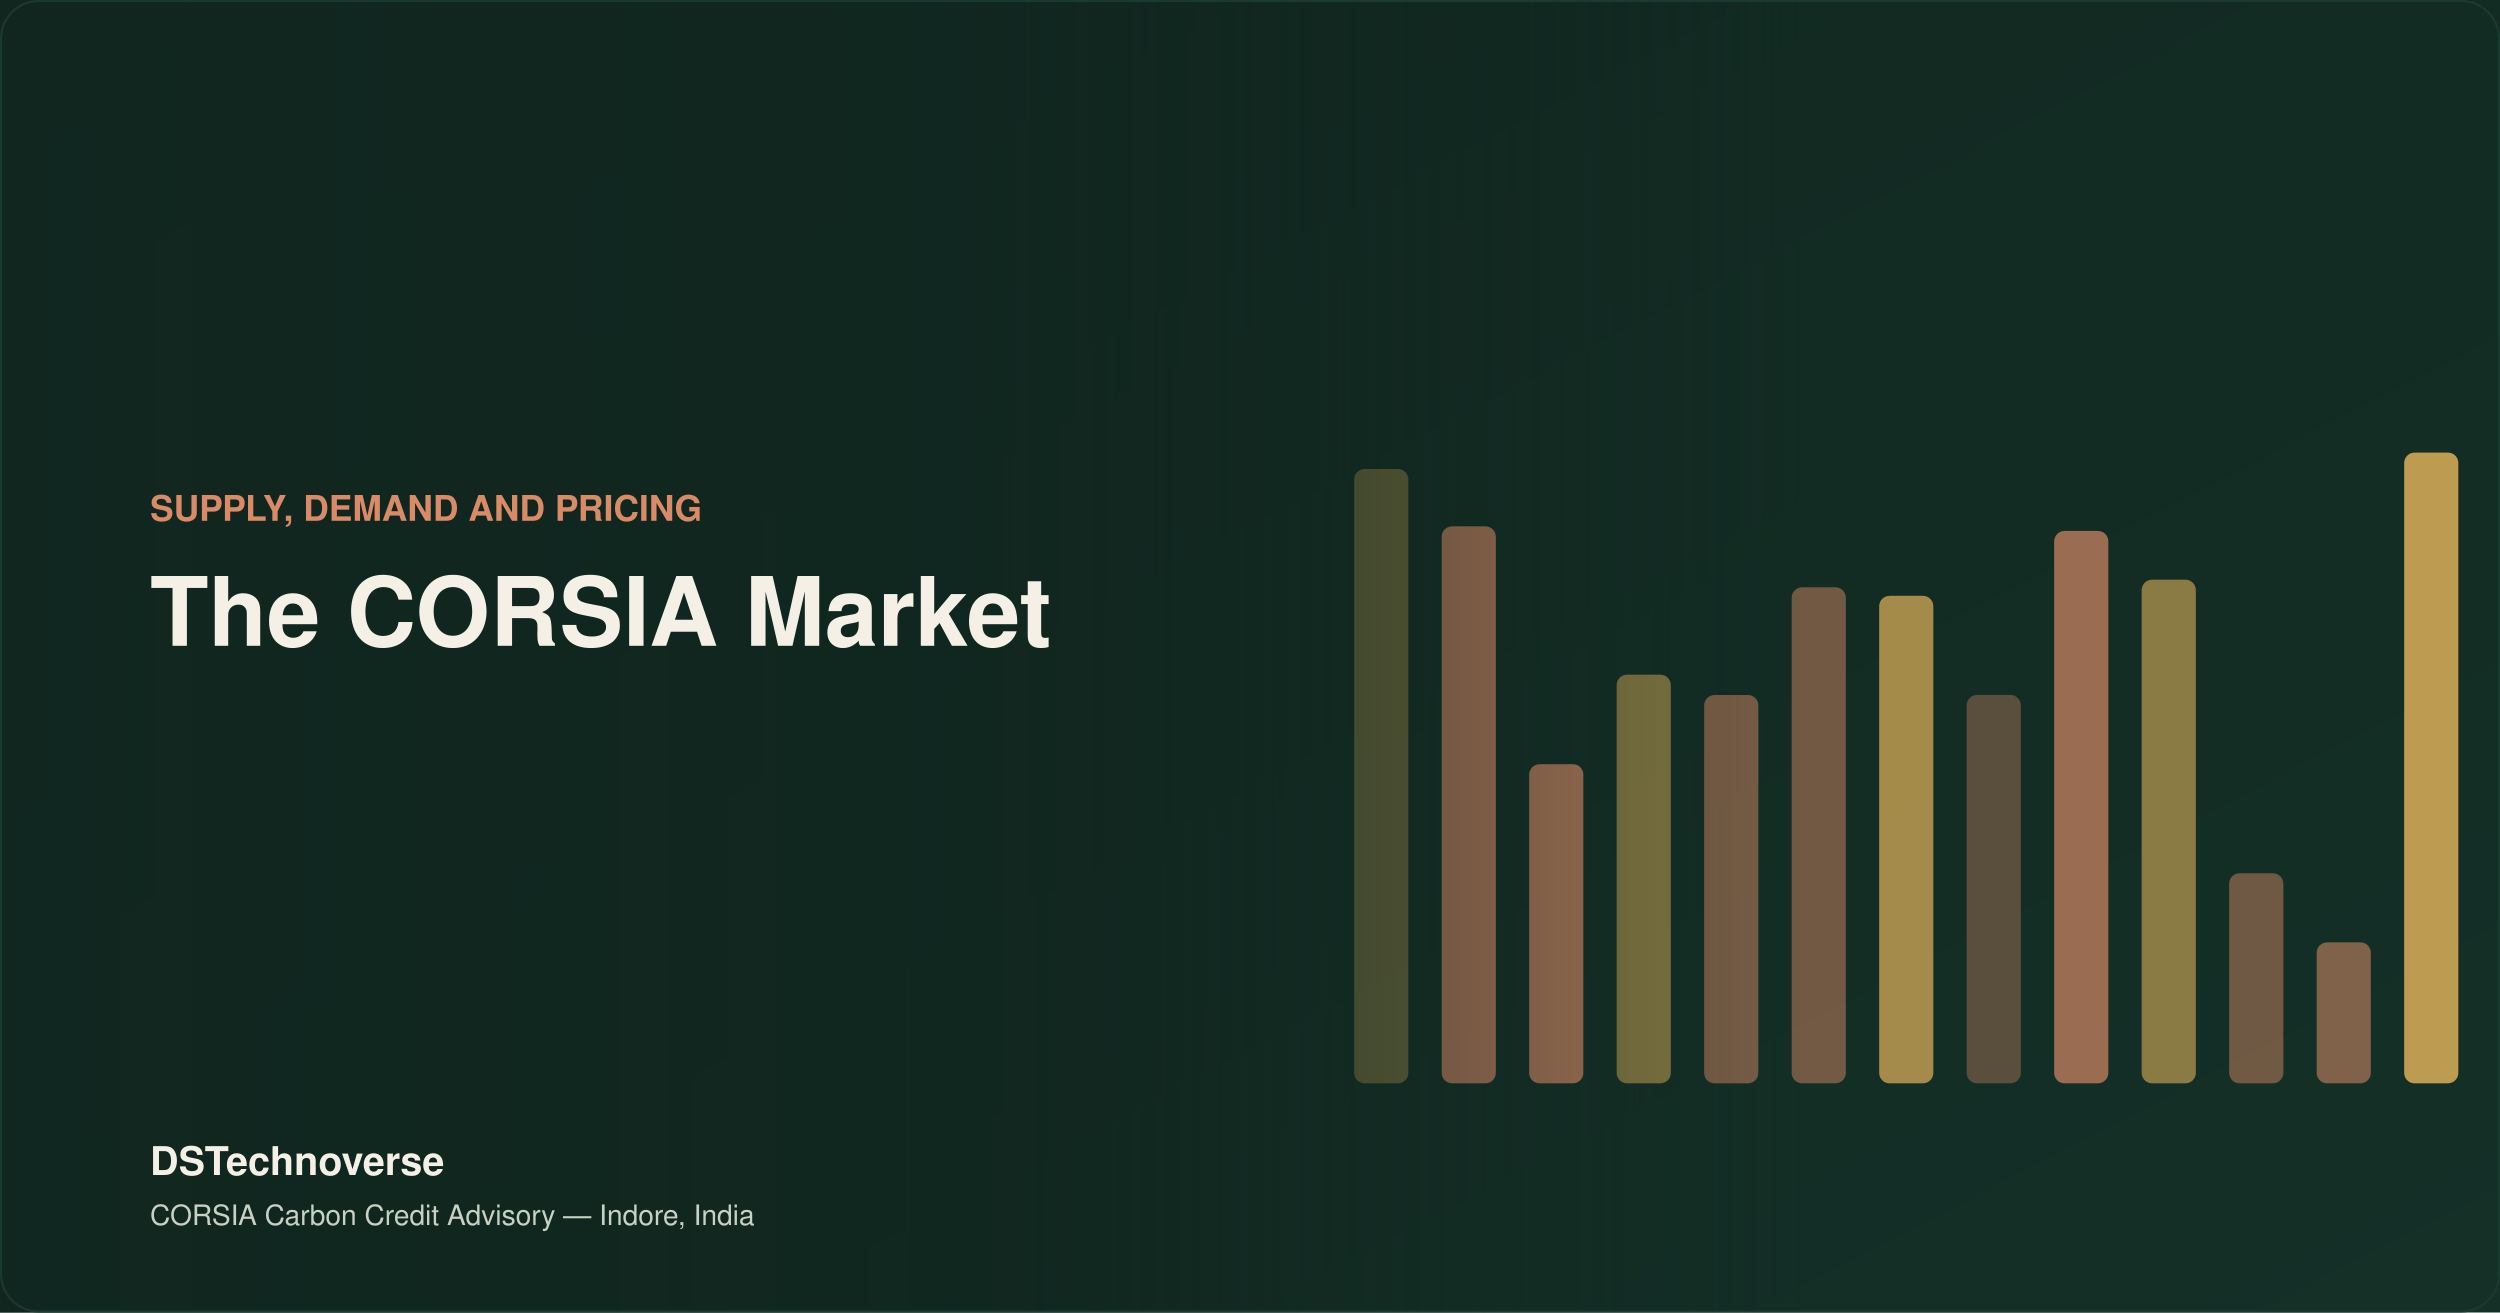
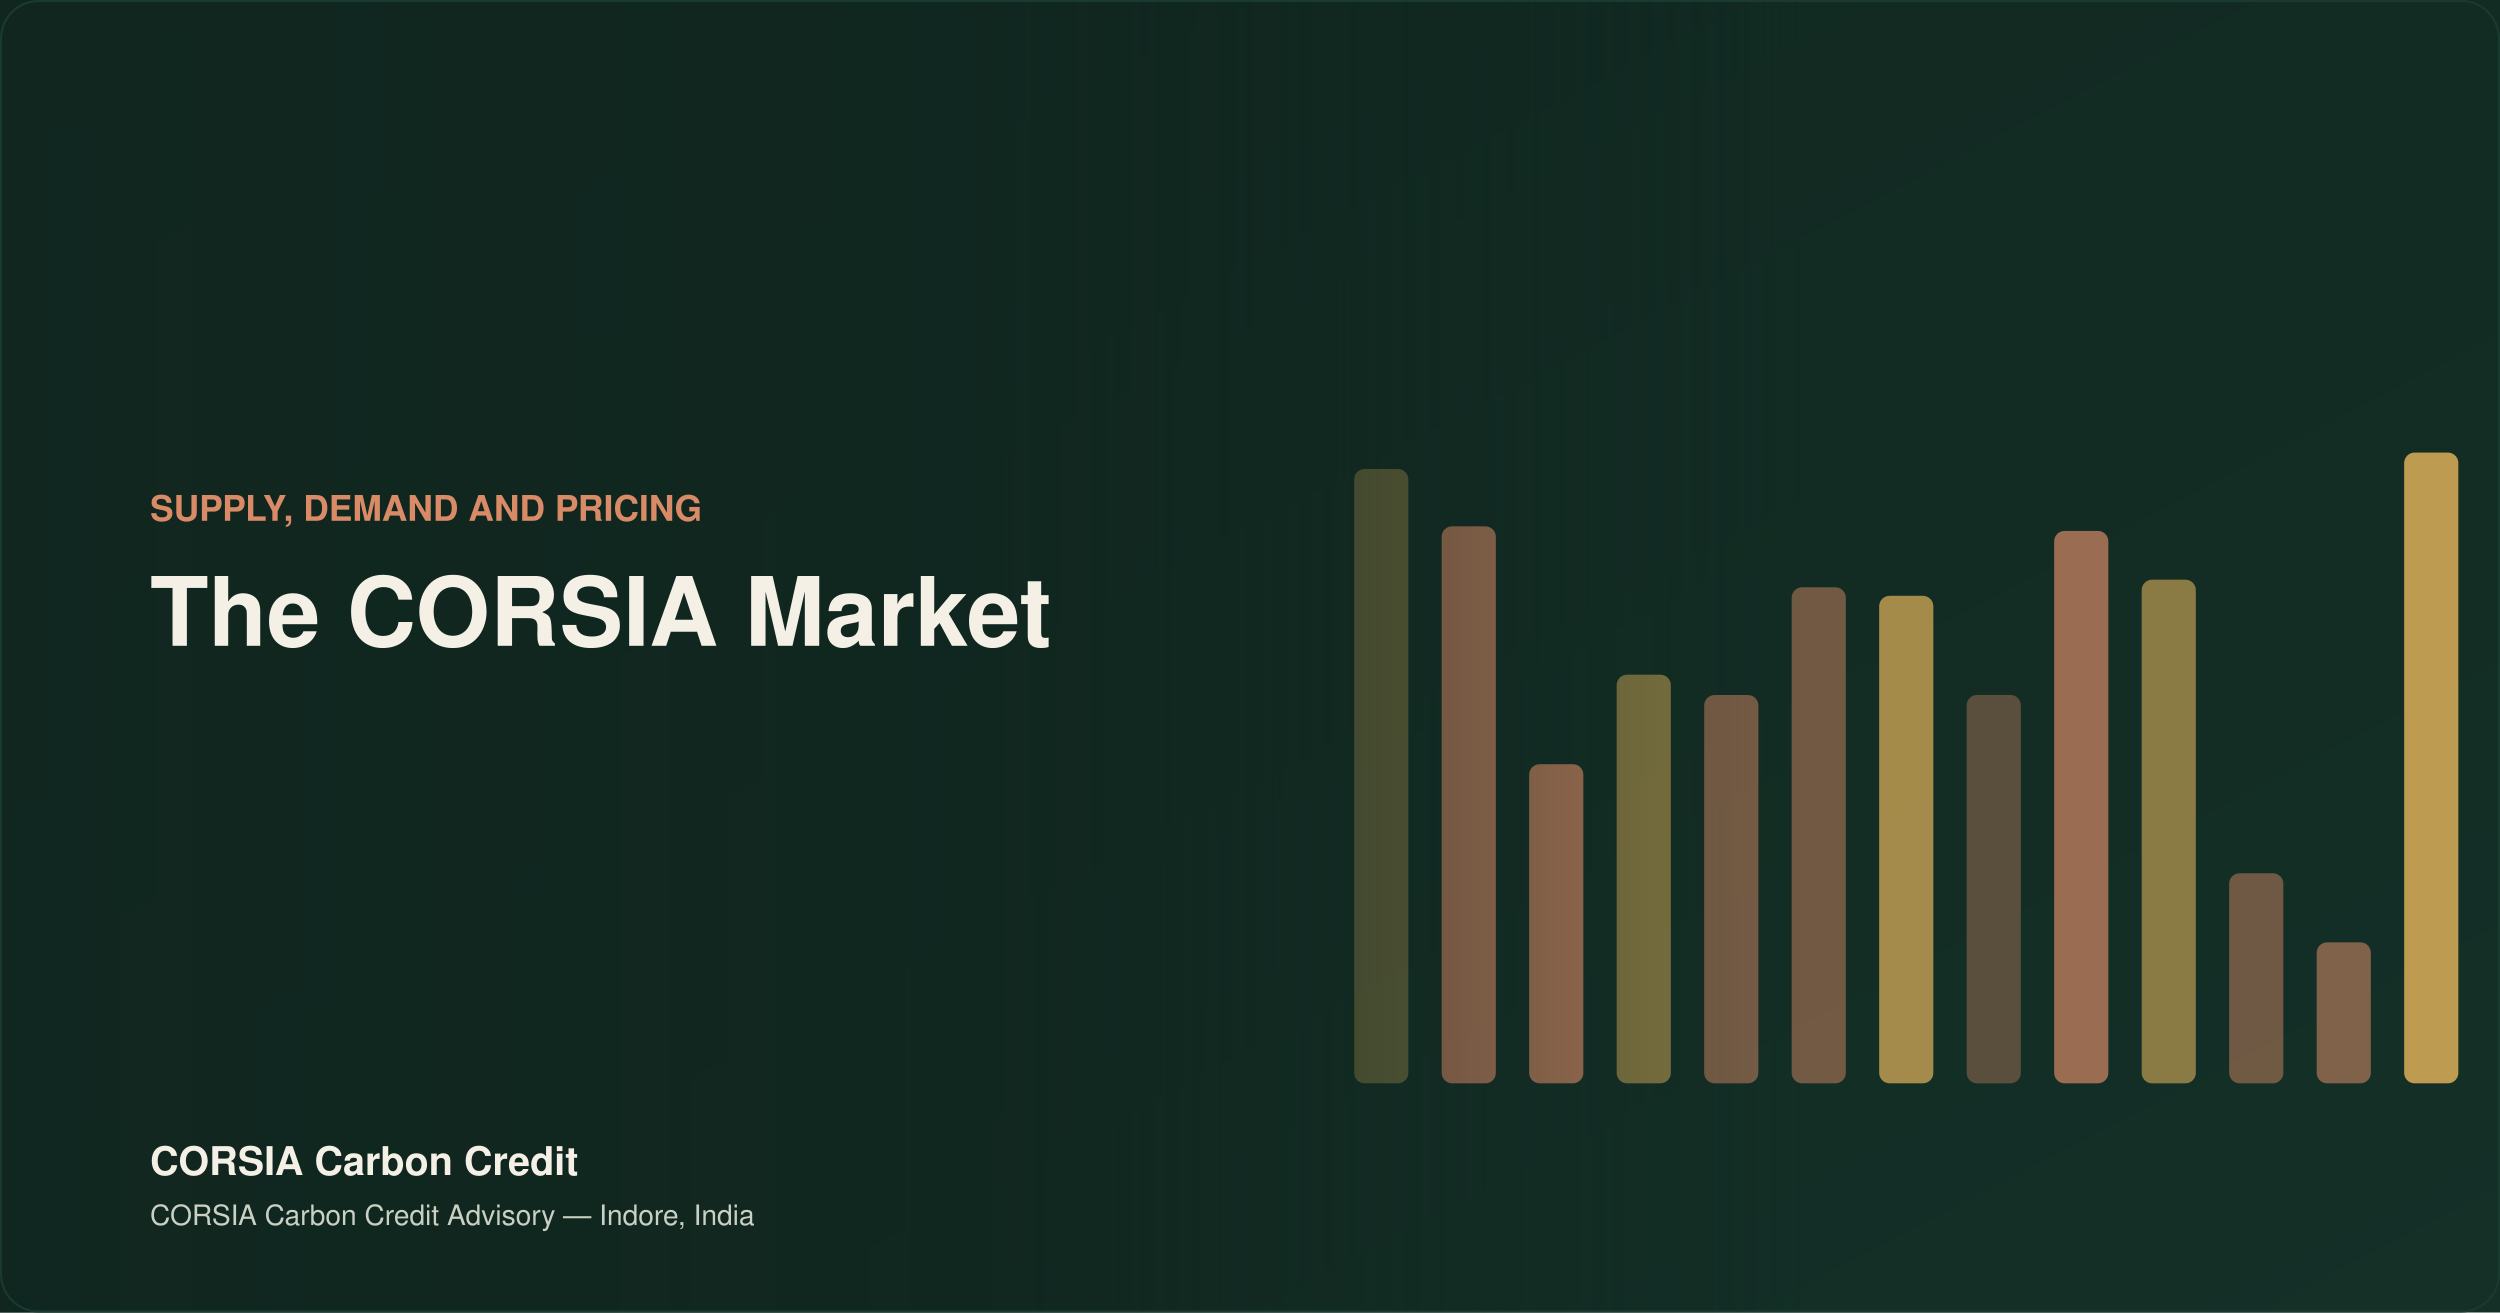
<svg xmlns="http://www.w3.org/2000/svg" viewBox="0 0 1200 630" width="1200" height="630" role="img" aria-label="The CORSIA Market">
  <defs>
    <linearGradient id="bgG" x1="0" y1="0" x2="1" y2="1">
      <stop offset="0%" stop-color="#10261f" />
      <stop offset="100%" stop-color="#143027" />
    </linearGradient>
    <filter id="soft" x="-30%" y="-30%" width="160%" height="160%">
      <feGaussianBlur stdDeviation="26" />
    </filter>
    <linearGradient id="scrim" x1="0" y1="0" x2="1" y2="0">
      <stop offset="0%" stop-color="#10261f" stop-opacity="0.93" />
      <stop offset="55%" stop-color="#10261f" stop-opacity="0.82" />
      <stop offset="100%" stop-color="#10261f" stop-opacity="0" />
    </linearGradient>
  </defs>
  <rect width="1200" height="630" fill="url(#bgG)" />
  <rect x="650" y="225.13" width="26" height="294.87" rx="5" fill="#e0b25a" opacity="0.45" />
  <rect x="692" y="252.64" width="26" height="267.36" rx="5" fill="#d98a66" opacity="0.79" />
  <rect x="734" y="366.82" width="26" height="153.18" rx="5" fill="#d98a66" opacity="0.77" />
  <rect x="776" y="323.85" width="26" height="196.15" rx="5" fill="#e0b25a" opacity="0.55" />
  <rect x="818" y="333.61" width="26" height="186.39" rx="5" fill="#d98a66" opacity="0.52" />
  <rect x="860" y="281.9" width="26" height="238.1" rx="5" fill="#d98a66" opacity="0.48" />
  <rect x="902" y="286" width="26" height="234" rx="5" fill="#e0b25a" opacity="0.71" />
  <rect x="944" y="333.57" width="26" height="186.43" rx="5" fill="#d98a66" opacity="0.36" />
  <rect x="986" y="254.85" width="26" height="265.15" rx="5" fill="#d98a66" opacity="0.68" />
  <rect x="1028" y="278.24" width="26" height="241.76" rx="5" fill="#e0b25a" opacity="0.58" />
  <rect x="1070" y="419.17" width="26" height="100.83" rx="5" fill="#d98a66" opacity="0.47" />
  <rect x="1112" y="452.33" width="26" height="67.67" rx="5" fill="#d98a66" opacity="0.55" />
  <rect x="1154" y="217.24" width="26" height="302.76" rx="5" fill="#e0b25a" opacity="0.83" />
  <rect x="0" y="0" width="864" height="630" fill="url(#scrim)" />
  <text x="72" y="250" fill="#d98a66" font-size="17" font-weight="700" font-family="IBM Plex Sans, Segoe UI, Helvetica, Arial, sans-serif" text-anchor="start" opacity="1">SUPPLY, DEMAND AND PRICING</text>
  <text x="72" y="310" fill="#f4f0e6" font-size="46" font-weight="800" font-family="IBM Plex Sans, Segoe UI, Helvetica, Arial, sans-serif" text-anchor="start" opacity="1">The CORSIA Market</text>
-   <text x="72" y="564" fill="#f4f0e6" font-size="19" font-weight="700" font-family="IBM Plex Sans, Segoe UI, Helvetica, Arial, sans-serif" text-anchor="start" opacity="1">DSTechnoverse</text>
+   <text x="72" y="564" fill="#f4f0e6" font-size="19" font-weight="700" font-family="IBM Plex Sans, Segoe UI, Helvetica, Arial, sans-serif" text-anchor="start" opacity="1">CORSIA Carbon Credit</text>
  <text x="72" y="588" fill="#c9d0c4" font-size="13.5" font-weight="400" font-family="IBM Plex Sans, Segoe UI, Helvetica, Arial, sans-serif" text-anchor="start" opacity="1">CORSIA Carbon Credit Advisory — Indore, India</text>
  <rect x="0.5" y="0.5" width="1199" height="629" rx="18" fill="none" stroke="#1a3a30" />
</svg>
